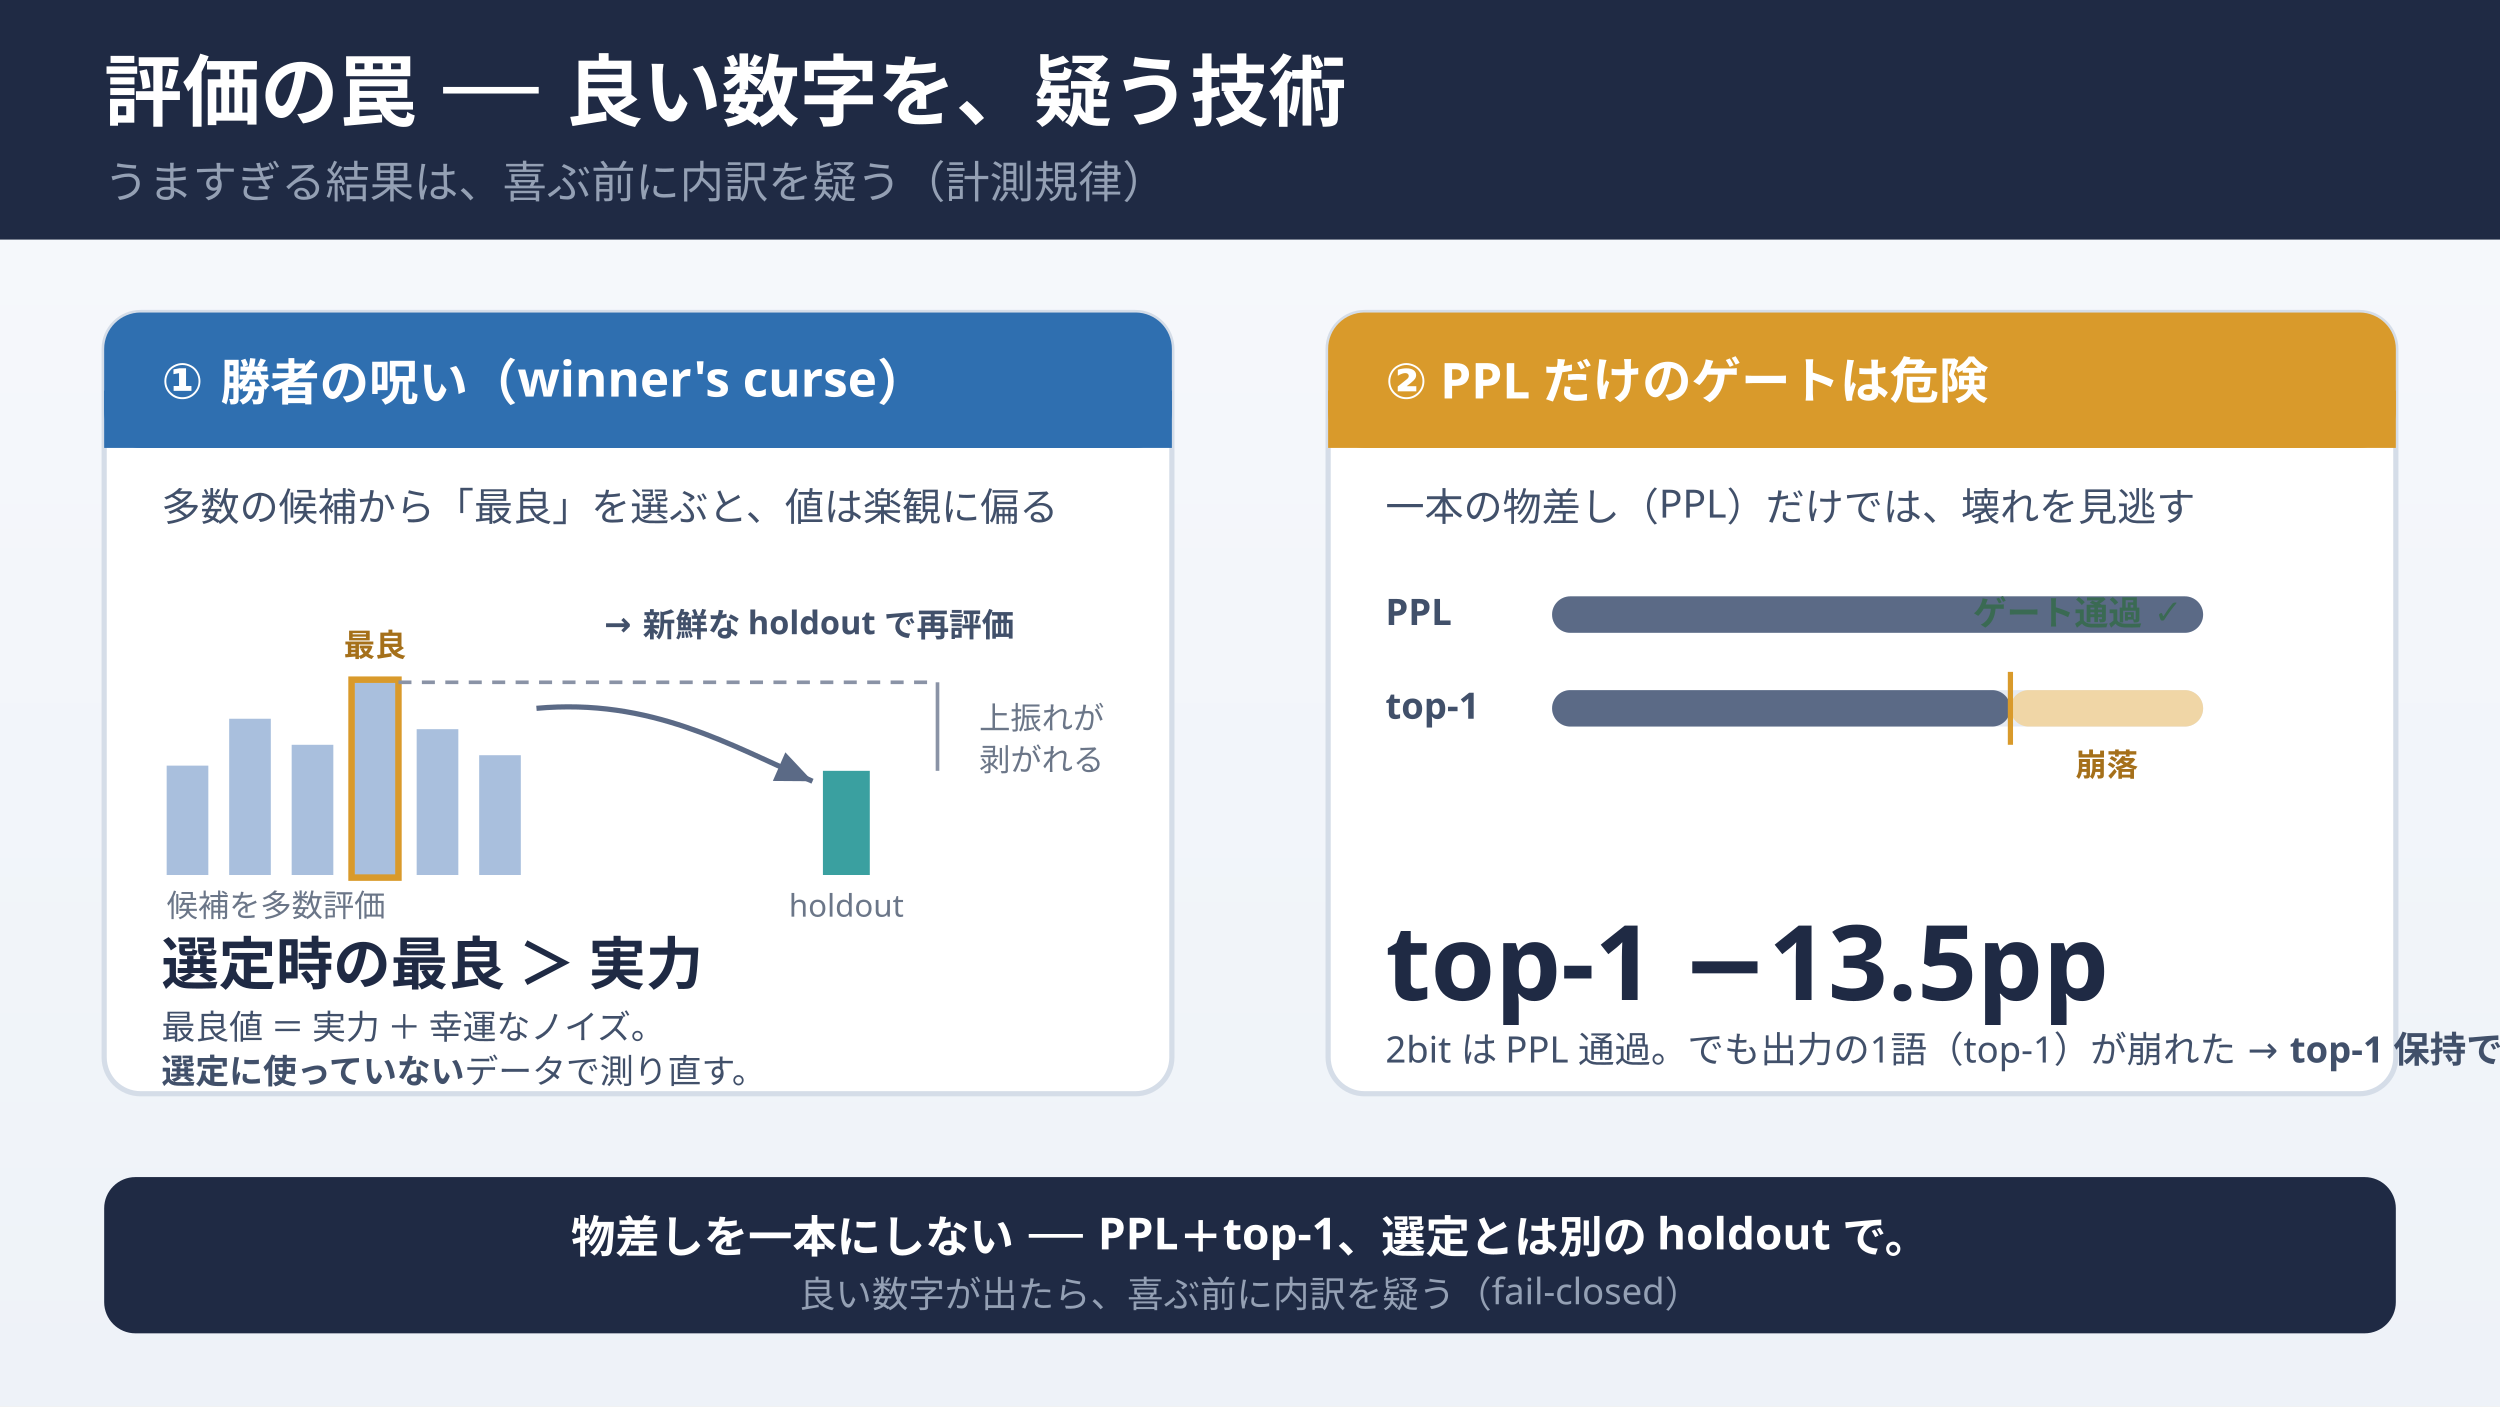
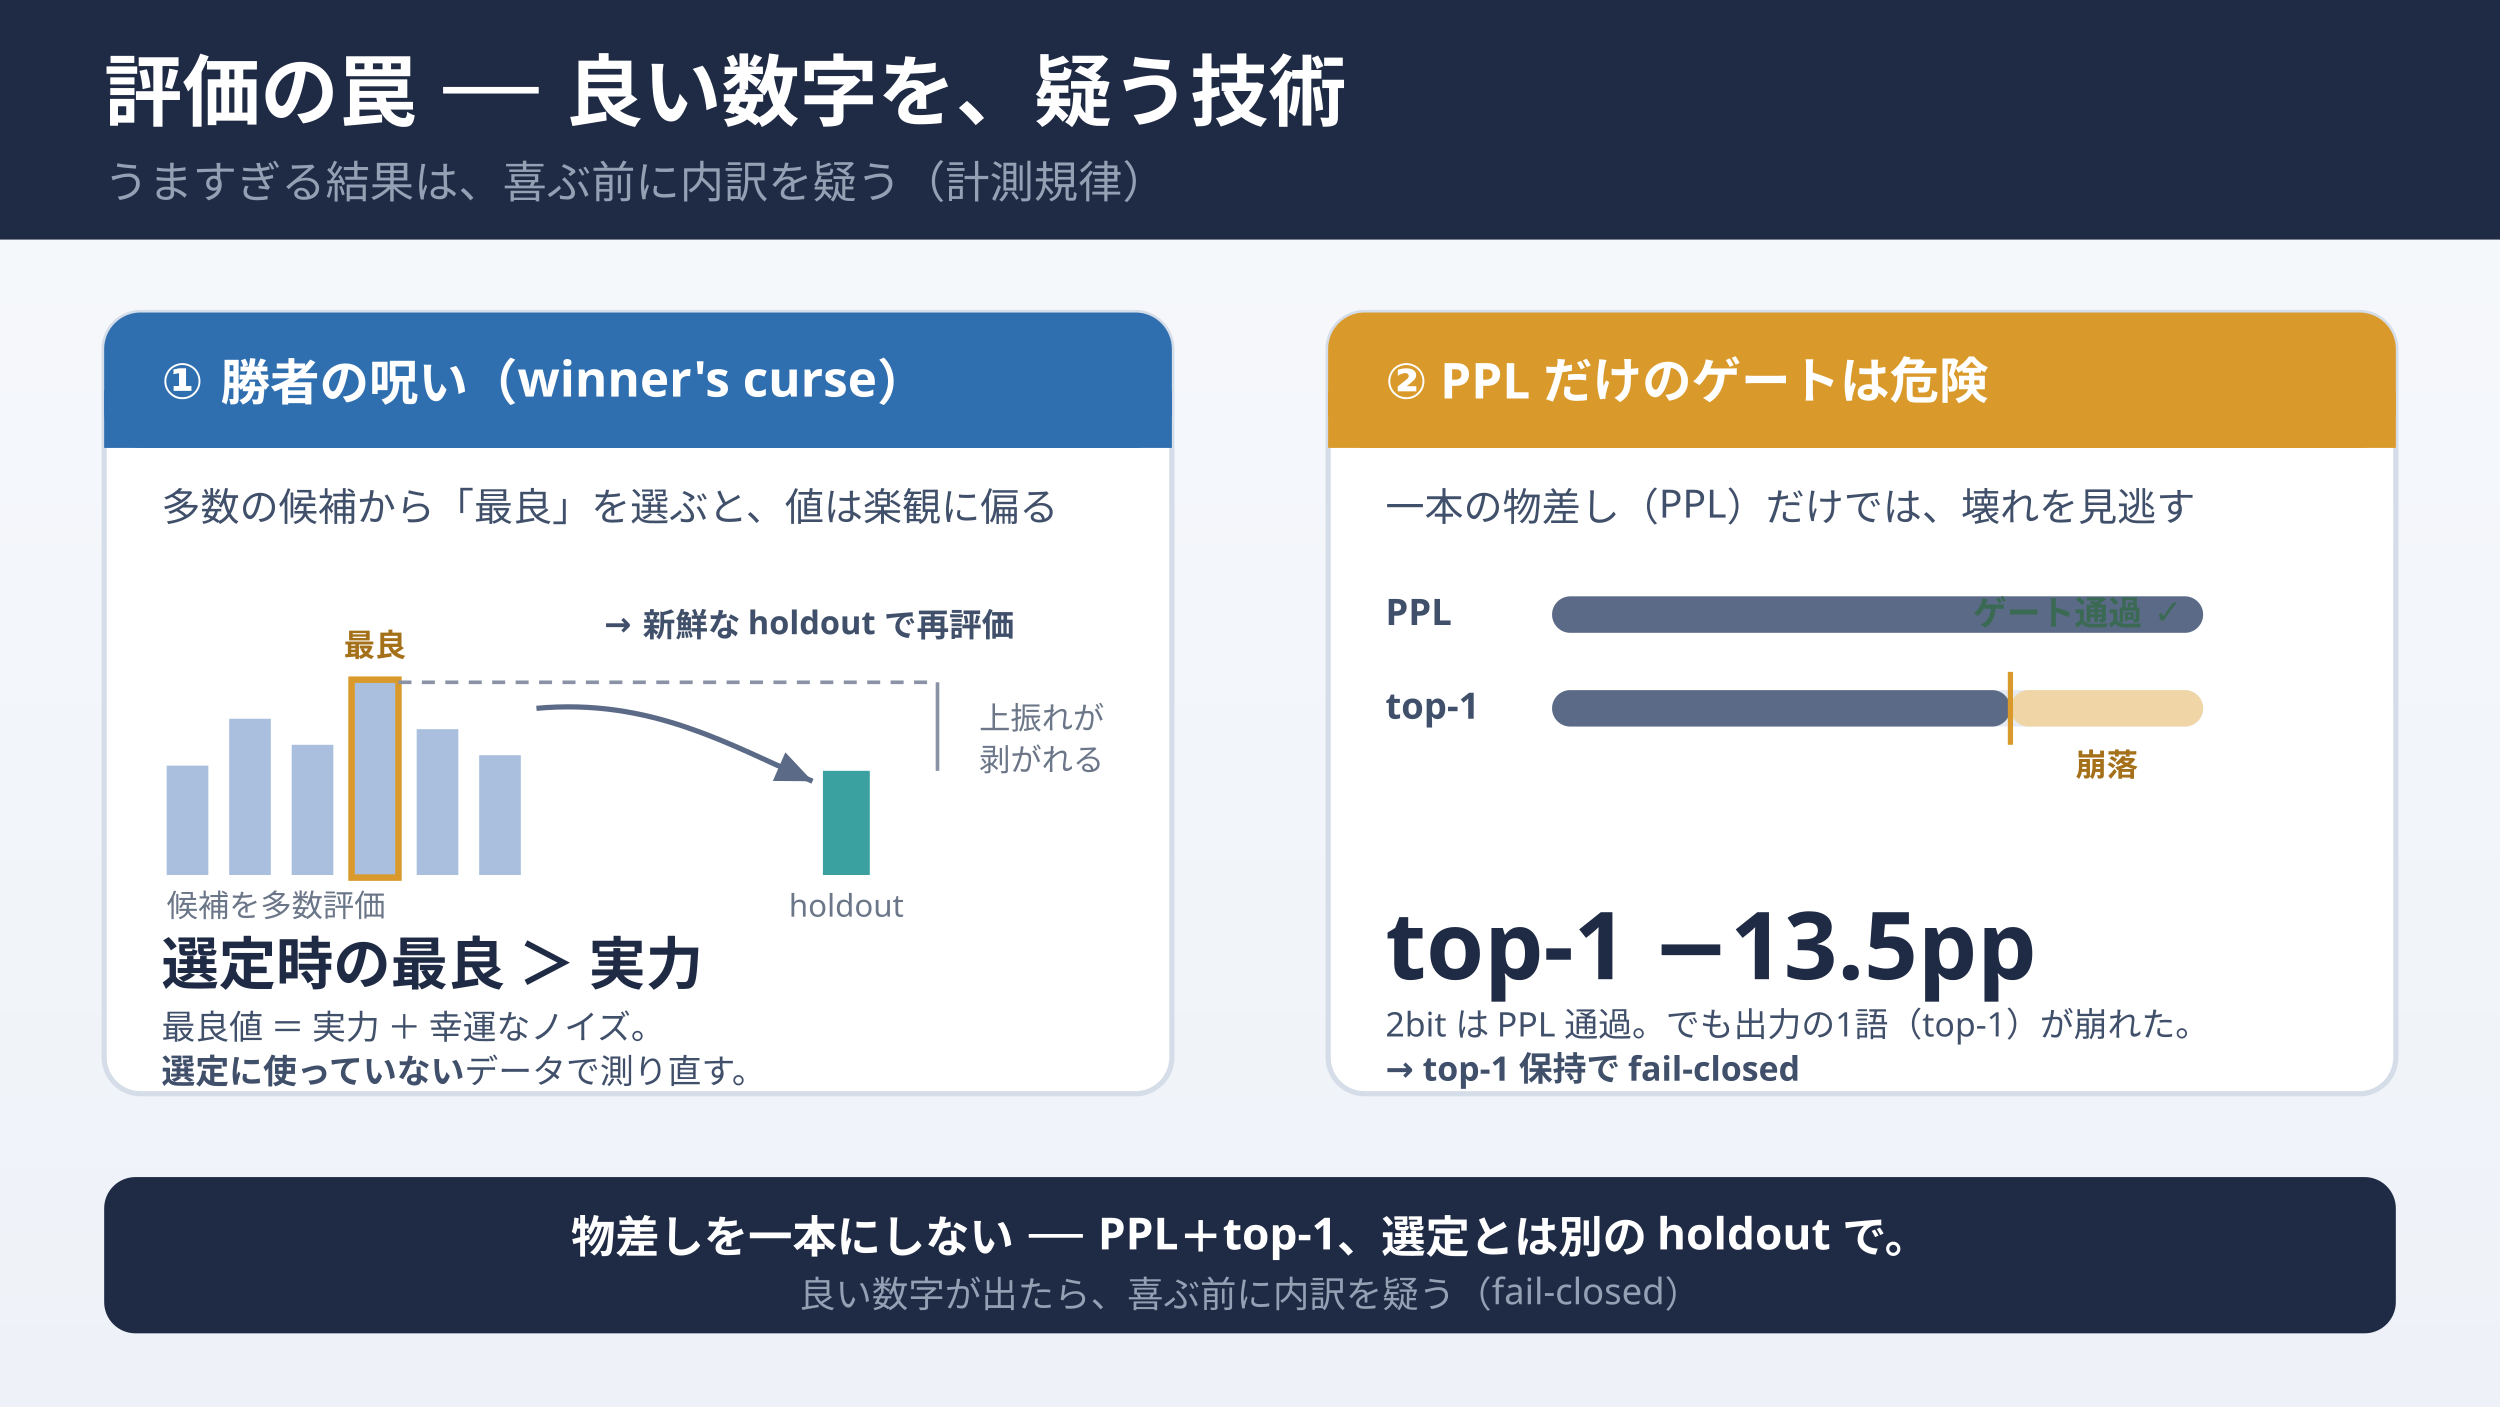
<svg xmlns="http://www.w3.org/2000/svg" viewBox="0 0 960 540" width="960" height="540" font-family="'Segoe UI','Hiragino Kaku Gothic ProN','Noto Sans JP','Yu Gothic',sans-serif">
  <defs>
    <linearGradient id="bgT" x1="0" y1="0" x2="0" y2="1">
      <stop offset="0" stop-color="#f7f9fc" />
      <stop offset="1" stop-color="#eef2f8" />
    </linearGradient>
    <marker id="arrT" markerWidth="10" markerHeight="10" refX="7" refY="3" orient="auto" markerUnits="strokeWidth">
      <path d="M0,0 L7,3 L0,6 Z" fill="#5b6a86" />
    </marker>
  </defs>
  <rect width="960" height="540" fill="url(#bgT)" />
  <rect x="0" y="0" width="960" height="92" fill="#1f2a44" />
  <text x="40" y="46" fill="#ffffff" font-size="30" font-weight="700">評価の罠 ── 良い数字を、疑う技術</text>
  <text x="40" y="76" fill="#aebaccd0" font-size="17">うますぎる結果は、喜ぶ前に内訳を疑う（計測規律）</text>
  <g>
    <rect x="40" y="120" width="410" height="300" rx="14" fill="#ffffff" stroke="#d5dde8" stroke-width="2" />
    <rect x="40" y="120" width="410" height="52" rx="14" fill="#2f6fb0" />
    <rect x="40" y="150" width="410" height="22" fill="#2f6fb0" />
    <text x="62" y="153" fill="#ffffff" font-size="19" font-weight="700">① 勝者の呪い（winner's curse）</text>
    <text x="62" y="200" fill="#41506a" font-size="15">多数の候補から「最良」を選ぶと、値は楽観に偏る</text>
    <g>
      <rect x="64" y="294" width="16" height="42" fill="#a9bfdd" />
      <rect x="88" y="276" width="16" height="60" fill="#a9bfdd" />
      <rect x="112" y="286" width="16" height="50" fill="#a9bfdd" />
      <rect x="136" y="262" width="16" height="74" fill="#a9bfdd" />
      <rect x="160" y="280" width="16" height="56" fill="#a9bfdd" />
      <rect x="184" y="290" width="16" height="46" fill="#a9bfdd" />
      <rect x="135" y="261" width="18" height="76" fill="none" stroke="#d99a2b" stroke-width="2.5" />
      <text x="144" y="252" fill="#a5701a" font-size="12" font-weight="700" text-anchor="middle">最良</text>
    </g>
    <text x="64" y="352" fill="#6b7688" font-size="12">候補を多数評価</text>
    <rect x="316" y="296" width="18" height="40" fill="#3aa0a0" />
    <text x="325" y="352" fill="#6b7688" font-size="12" text-anchor="middle">holdout</text>
    <line x1="153" y1="262" x2="360" y2="262" stroke="#8a93a6" stroke-width="1.4" stroke-dasharray="5 4" />
    <path d="M360,262 L360,296" stroke="#8a93a6" stroke-width="1.4" />
    <text x="400" y="280" fill="#6b7688" font-size="12" text-anchor="middle">上振れが</text>
    <text x="400" y="296" fill="#6b7688" font-size="12" text-anchor="middle">剥がれる</text>
    <path d="M206,272 C250,268 280,286 312,300" fill="none" stroke="#5b6a86" stroke-width="2" marker-end="url(#arrT)" />
    <text x="232" y="244" fill="#41506a" font-size="12.5" font-weight="600">→ 新鮮な holdout で再評価</text>
    <text x="62" y="378" fill="#1f2a44" font-size="22" font-weight="800">選定時の最良 ＞ 実力</text>
    <text x="62" y="399" fill="#41506a" font-size="13">最良値 ＝ 実力 ＋ 幸運なノイズ。</text>
    <text x="62" y="416" fill="#41506a" font-size="13">
      <tspan font-weight="700">選定に使っていない</tspan>データで測り直す。</text>
  </g>
  <g>
    <rect x="510" y="120" width="410" height="300" rx="14" fill="#ffffff" stroke="#d5dde8" stroke-width="2" />
    <rect x="510" y="120" width="410" height="52" rx="14" fill="#d99a2b" />
    <rect x="510" y="150" width="410" height="22" fill="#d99a2b" />
    <text x="532" y="153" fill="#ffffff" font-size="19" font-weight="700">② PPL だけのゲートは危険</text>
    <text x="532" y="200" fill="#41506a" font-size="15">一本の物差し（PPL）だけでは、壊れを見逃す</text>
    <text x="532" y="240" fill="#41506a" font-size="14" font-weight="600">PPL</text>
    <rect x="596" y="229" width="250" height="14" rx="7" fill="#e6ebf3" />
    <rect x="596" y="229" width="250" height="14" rx="7" fill="#5b6a86" />
    <text x="838" y="240" fill="#3a6a53" font-size="13" font-weight="700" text-anchor="end">ゲート通過 ✓</text>
    <text x="532" y="276" fill="#41506a" font-size="14" font-weight="600">top-1</text>
    <rect x="596" y="265" width="250" height="14" rx="7" fill="#e6ebf3" />
    <rect x="596" y="265" width="176" height="14" rx="7" fill="#5b6a86" />
    <rect x="772" y="265" width="74" height="14" rx="7" fill="#f0d6a6" />
    <path d="M772,258 L772,286" stroke="#d99a2b" stroke-width="2" />
    <text x="809" y="298" fill="#a5701a" font-size="12" font-weight="700" text-anchor="middle">崩落</text>
-     <text x="532" y="384" fill="#1f2a44" font-size="40" font-weight="800">top-1 −13.5pp</text>
-     <text x="532" y="408" fill="#41506a" font-size="14">2bit は PPL 通過。でも出力の1語（top-1）が崩れた → <tspan font-weight="700">top-1 保持で fail-closed</tspan>
-     </text>
+     <text x="532" y="376" fill="#1f2a44" font-size="36" font-weight="800">top-1 −13.5pp</text>
+     <text x="532" y="398" fill="#41506a" font-size="13">2bit は PPL 通過。でも出力の1語（top-1）が崩れた。</text>
+     <text x="532" y="415" fill="#41506a" font-size="13" font-weight="700">→ top-1 保持で fail-closed</text>
  </g>
  <rect x="40" y="452" width="880" height="60" rx="12" fill="#1f2a44" />
  <text x="480" y="481" fill="#ffffff" font-size="17" font-weight="600" text-anchor="middle">物差しを一本にしない ── PPL＋top-1、選定とは別の holdout で。</text>
  <text x="480" y="502" fill="#aebaccd0" font-size="14" text-anchor="middle">良い数字が出たら、喜ぶ前に内訳を疑う（fail-closed）</text>
</svg>
